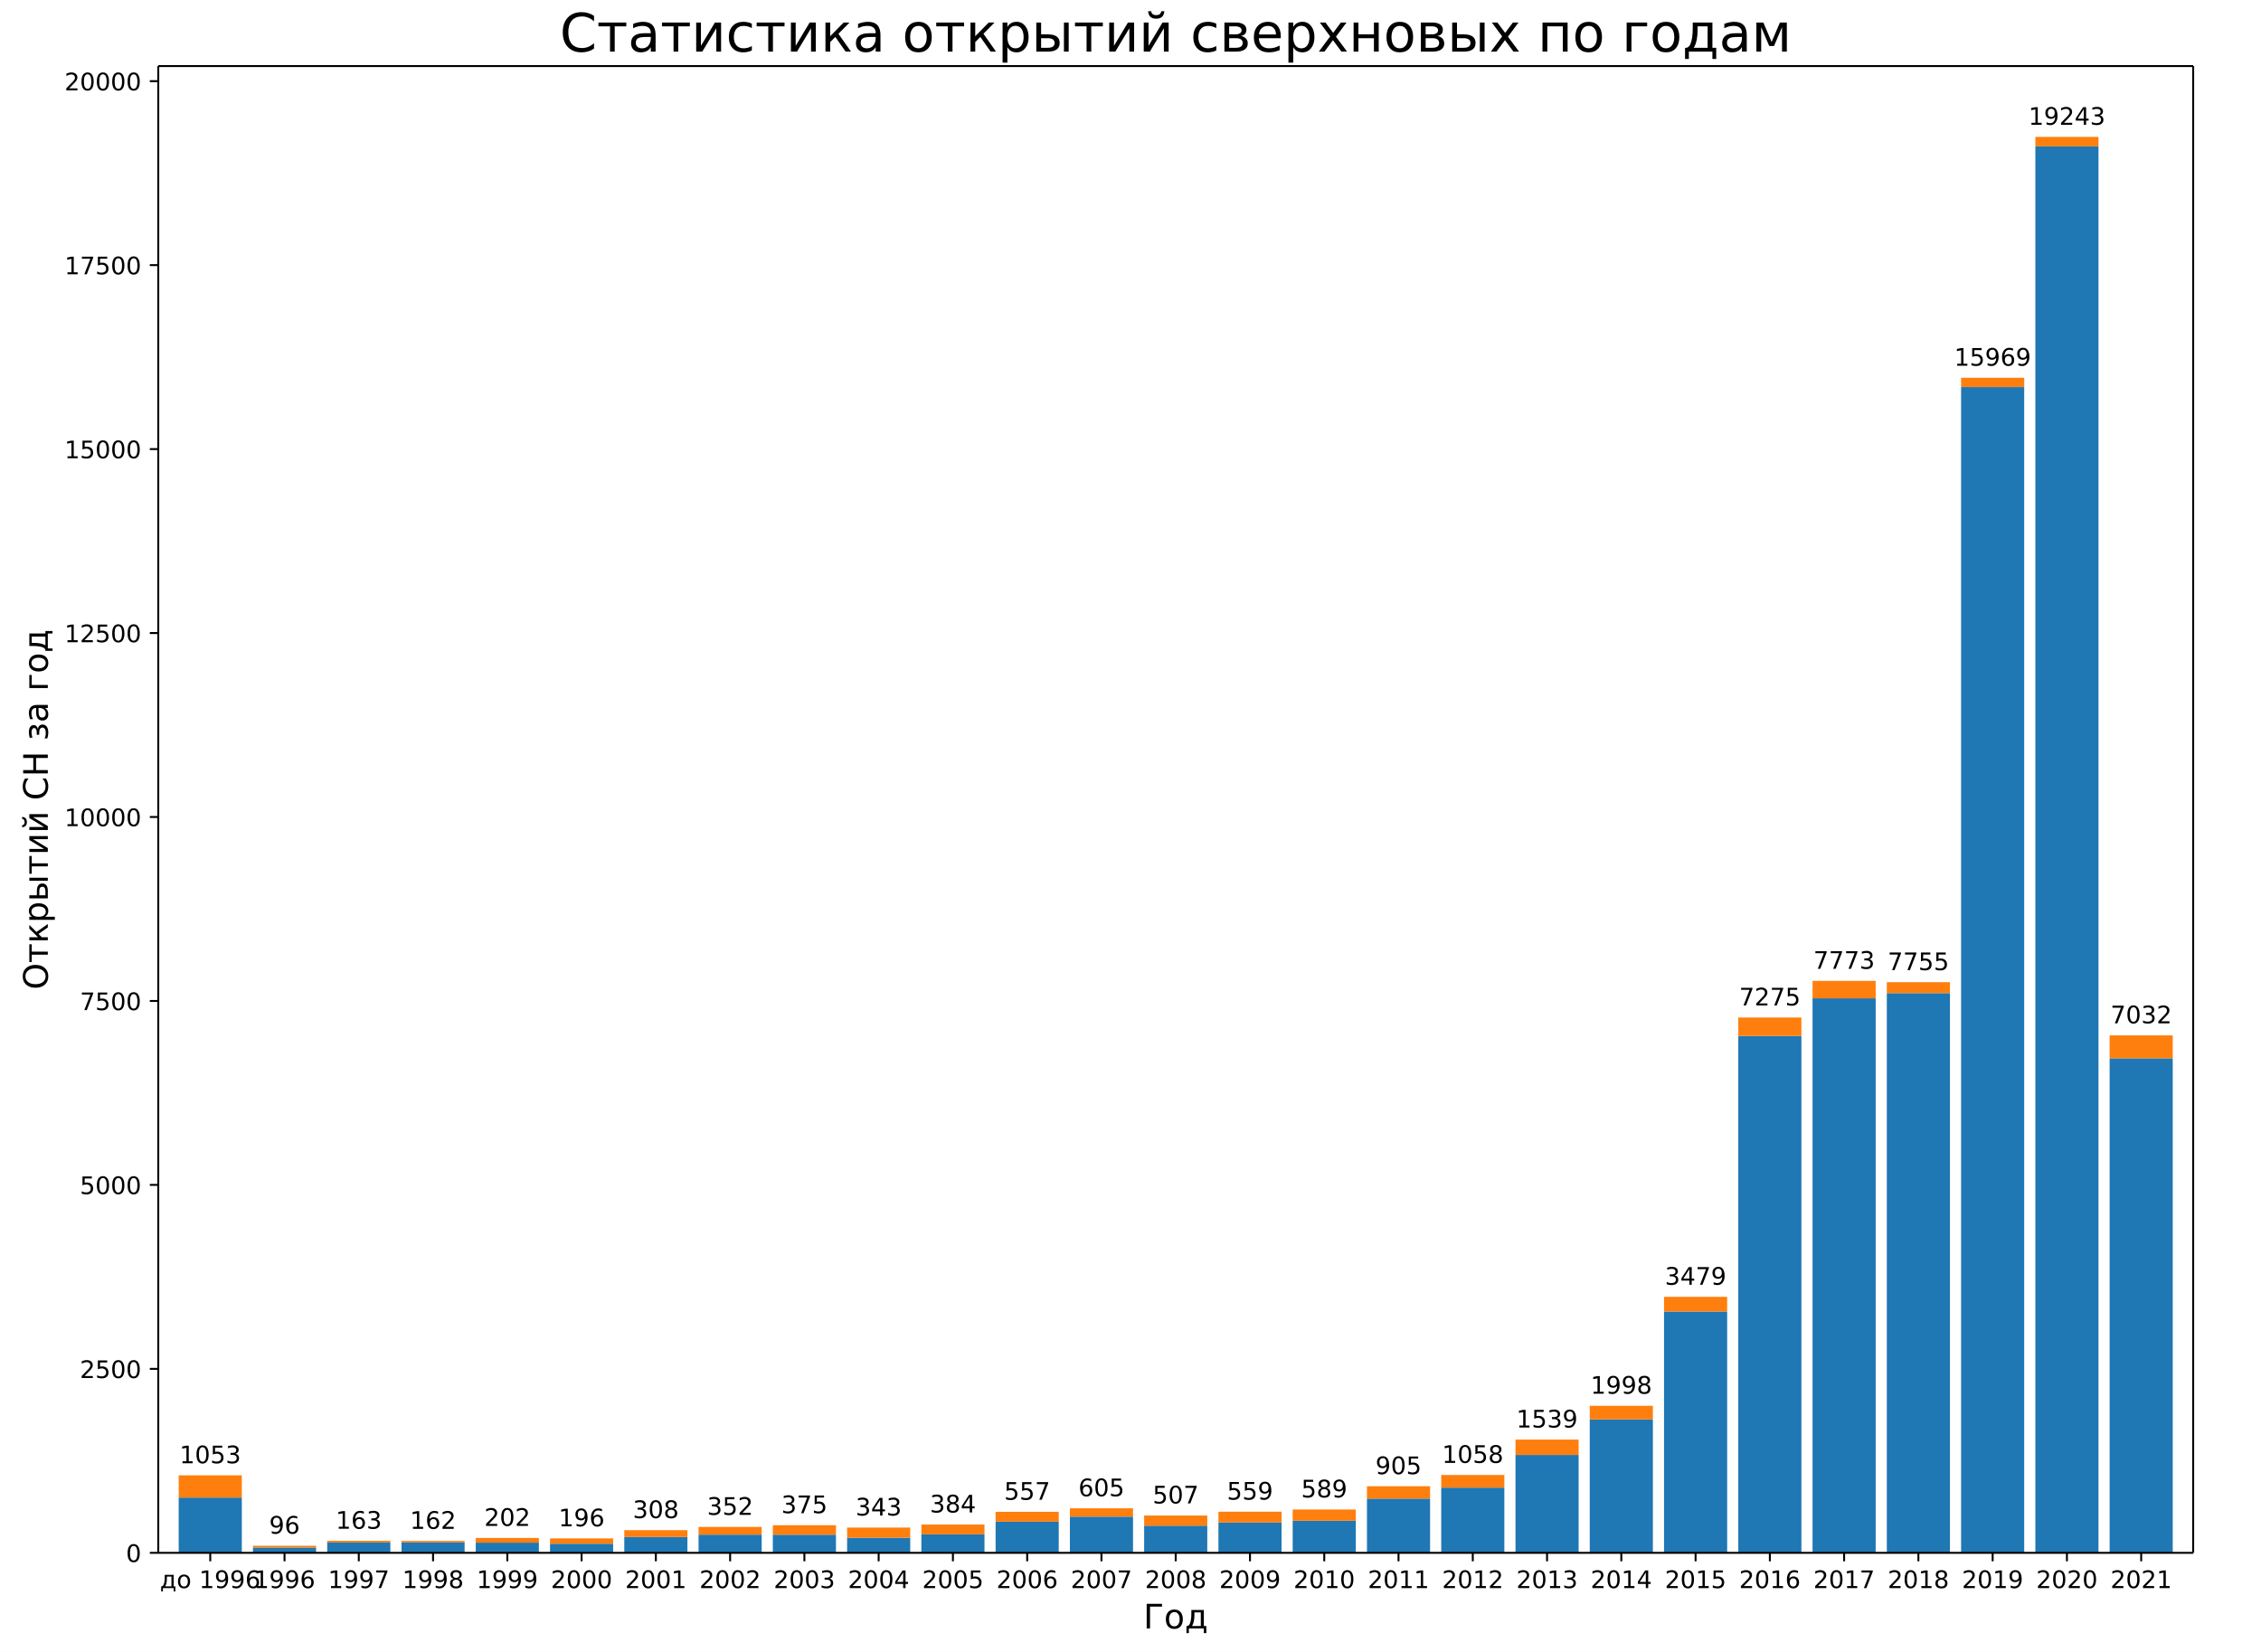
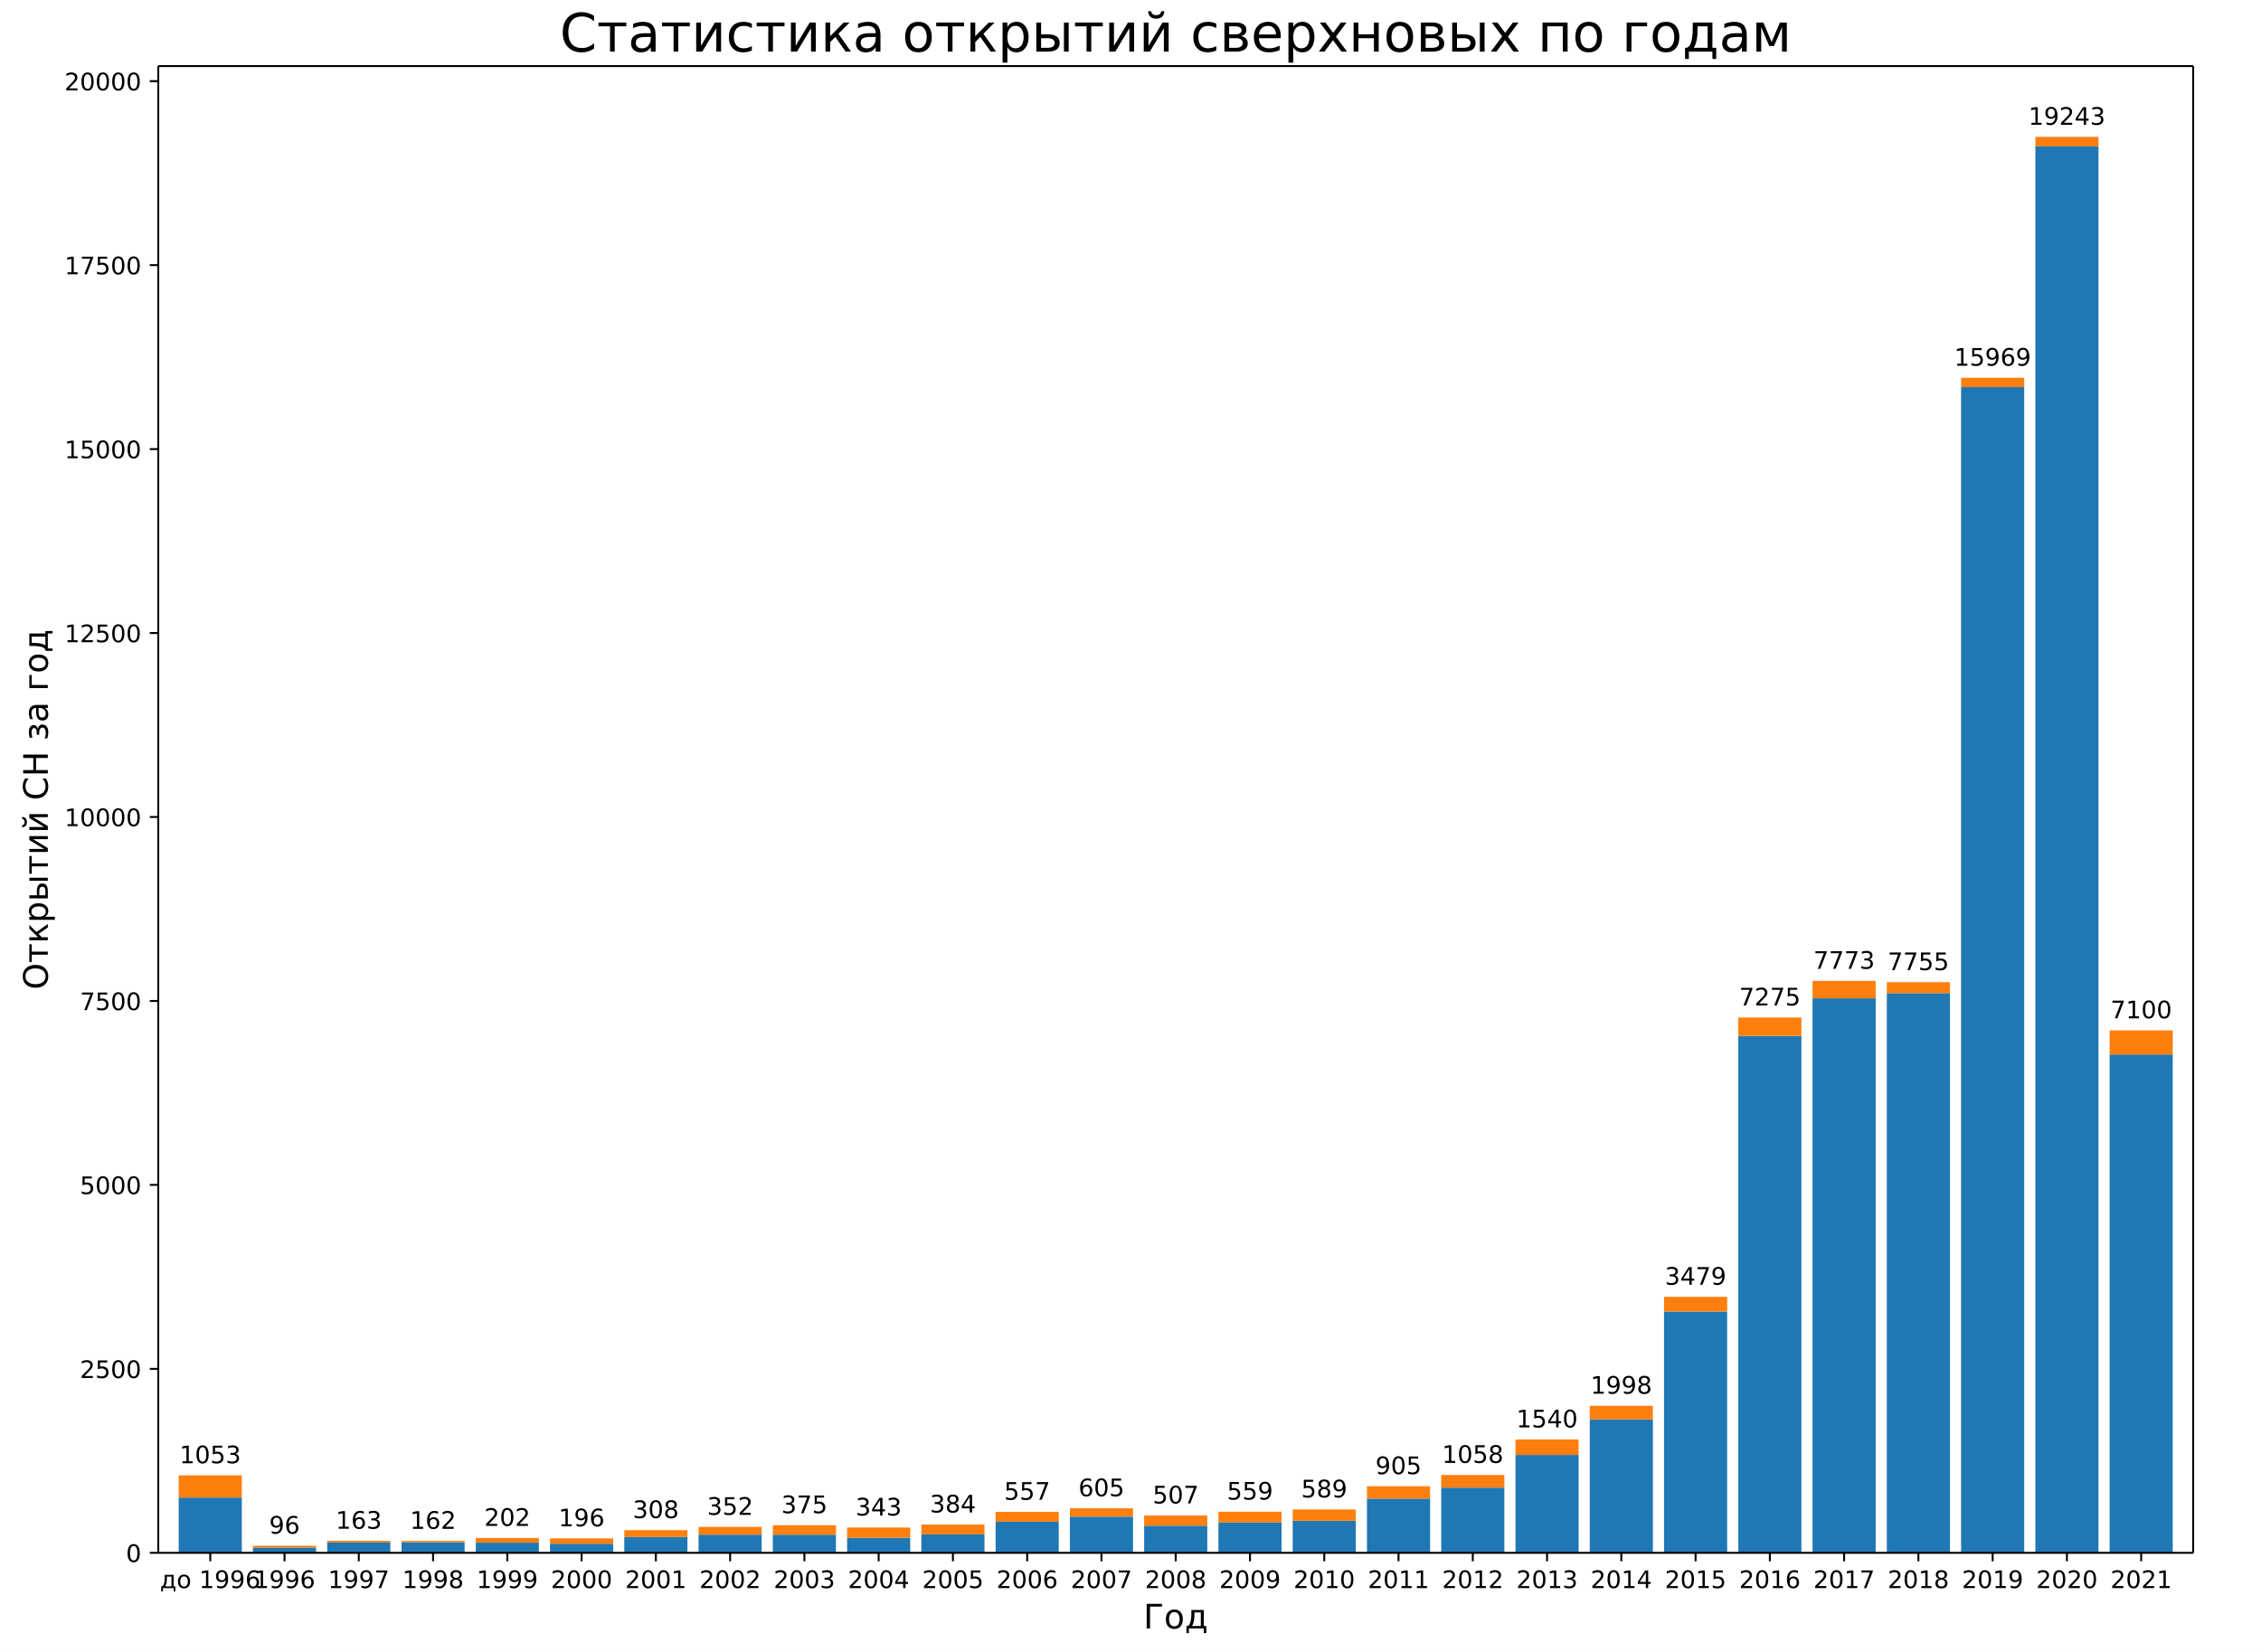
<svg xmlns="http://www.w3.org/2000/svg" xmlns:xlink="http://www.w3.org/1999/xlink" width="936pt" height="684pt" version="1.1" viewBox="0 0 936 684">
  <defs>
    <style type="text/css">*{stroke-linecap:butt;stroke-linejoin:round;}</style>
  </defs>
  <path d="m0 684h936v-684h-936z" fill="#fff" />
  <path d="m65.52 642.96h842.4v-615.6h-842.4z" fill="#fff" />
  <path d="m73.975 642.96h26.133v-22.881h-26.133z" clip-path="url(#a)" fill="#1f77b4" />
  <path d="m104.72 642.96h26.133v-2.194h-26.133z" clip-path="url(#a)" fill="#1f77b4" />
  <path d="m135.46 642.96h26.133v-4.265h-26.133z" clip-path="url(#a)" fill="#1f77b4" />
  <path d="m166.21 642.96h26.133v-4.326h-26.133z" clip-path="url(#a)" fill="#1f77b4" />
  <path d="m196.95 642.96h26.133v-4.205h-26.133z" clip-path="url(#a)" fill="#1f77b4" />
  <path d="m227.7 642.96h26.133v-3.748h-26.133z" clip-path="url(#a)" fill="#1f77b4" />
  <path d="m258.44 642.96h26.133v-6.551h-26.133z" clip-path="url(#a)" fill="#1f77b4" />
  <path d="m289.19 642.96h26.133v-7.526h-26.133z" clip-path="url(#a)" fill="#1f77b4" />
  <path d="m319.93 642.96h26.133v-7.495h-26.133z" clip-path="url(#a)" fill="#1f77b4" />
  <path d="m350.68 642.96h26.133v-6.246h-26.133z" clip-path="url(#a)" fill="#1f77b4" />
  <path d="m381.42 642.96h26.133v-7.647h-26.133z" clip-path="url(#a)" fill="#1f77b4" />
  <path d="m412.16 642.96h26.133v-12.888h-26.133z" clip-path="url(#a)" fill="#1f77b4" />
  <path d="m442.91 642.96h26.133v-14.99h-26.133z" clip-path="url(#a)" fill="#1f77b4" />
  <path d="m473.65 642.96h26.133v-11.242h-26.133z" clip-path="url(#a)" fill="#1f77b4" />
  <path d="m504.4 642.96h26.133v-12.583h-26.133z" clip-path="url(#a)" fill="#1f77b4" />
  <path d="m535.14 642.96h26.133v-13.284h-26.133z" clip-path="url(#a)" fill="#1f77b4" />
  <path d="m565.89 642.96h26.133v-22.455h-26.133z" clip-path="url(#a)" fill="#1f77b4" />
  <path d="m596.63 642.96h26.133v-26.994h-26.133z" clip-path="url(#a)" fill="#1f77b4" />
  <path d="m627.38 642.96h26.133v-40.522h-26.133z" clip-path="url(#a)" fill="#1f77b4" />
  <path d="m658.12 642.96h26.133v-55.238h-26.133z" clip-path="url(#a)" fill="#1f77b4" />
  <path d="m688.87 642.96h26.133v-99.903h-26.133z" clip-path="url(#a)" fill="#1f77b4" />
  <path d="m719.61 642.96h26.133v-214.03h-26.133z" clip-path="url(#a)" fill="#1f77b4" />
  <path d="m750.35 642.96h26.133v-229.6h-26.133z" clip-path="url(#a)" fill="#1f77b4" />
  <path d="m781.1 642.96h26.133v-231.74h-26.133z" clip-path="url(#a)" fill="#1f77b4" />
  <path d="m811.84 642.96h26.133v-482.7h-26.133z" clip-path="url(#a)" fill="#1f77b4" />
  <path d="m842.59 642.96h26.133v-582.36h-26.133z" clip-path="url(#a)" fill="#1f77b4" />
-   <path d="m873.33 642.96h26.133v-204.77h-26.133z" clip-path="url(#a)" fill="#1f77b4" />
+   <path d="m873.33 642.96h26.133v-206.33h-26.133z" clip-path="url(#a)" fill="#1f77b4" />
  <path d="m73.975 620.08h26.133v-9.201h-26.133z" clip-path="url(#a)" fill="#ff7f0e" />
  <path d="m104.72 640.77h26.133v-0.731h-26.133z" clip-path="url(#a)" fill="#ff7f0e" />
  <path d="m135.46 638.69h26.133v-0.701h-26.133z" clip-path="url(#a)" fill="#ff7f0e" />
  <path d="m166.21 638.63h26.133v-0.609h-26.133z" clip-path="url(#a)" fill="#ff7f0e" />
  <path d="m196.95 638.76h26.133v-1.95h-26.133z" clip-path="url(#a)" fill="#ff7f0e" />
  <path d="m227.7 639.21h26.133v-2.224h-26.133z" clip-path="url(#a)" fill="#ff7f0e" />
  <path d="m258.44 636.41h26.133v-2.833h-26.133z" clip-path="url(#a)" fill="#ff7f0e" />
  <path d="m289.19 635.43h26.133v-3.199h-26.133z" clip-path="url(#a)" fill="#ff7f0e" />
  <path d="m319.93 635.46h26.133v-3.93h-26.133z" clip-path="url(#a)" fill="#ff7f0e" />
  <path d="m350.68 636.71h26.133v-4.205h-26.133z" clip-path="url(#a)" fill="#ff7f0e" />
  <path d="m381.42 635.31h26.133v-4.052h-26.133z" clip-path="url(#a)" fill="#ff7f0e" />
  <path d="m412.16 630.07h26.133v-4.083h-26.133z" clip-path="url(#a)" fill="#ff7f0e" />
  <path d="m442.91 627.97h26.133v-3.443h-26.133z" clip-path="url(#a)" fill="#ff7f0e" />
  <path d="m473.65 631.72h26.133v-4.205h-26.133z" clip-path="url(#a)" fill="#ff7f0e" />
  <path d="m504.4 630.38h26.133v-4.448h-26.133z" clip-path="url(#a)" fill="#ff7f0e" />
  <path d="m535.14 629.68h26.133v-4.662h-26.133z" clip-path="url(#a)" fill="#ff7f0e" />
  <path d="m565.89 620.51h26.133v-5.119h-26.133z" clip-path="url(#a)" fill="#ff7f0e" />
  <path d="m596.63 615.97h26.133v-5.24h-26.133z" clip-path="url(#a)" fill="#ff7f0e" />
-   <path d="m627.38 602.44h26.133v-6.368h-26.133z" clip-path="url(#a)" fill="#ff7f0e" />
+   <path d="m627.38 602.44h26.133v-6.398h-26.133z" clip-path="url(#a)" fill="#ff7f0e" />
  <path d="m658.12 587.72h26.133v-5.636h-26.133z" clip-path="url(#a)" fill="#ff7f0e" />
  <path d="m688.87 543.06h26.133v-6.093h-26.133z" clip-path="url(#a)" fill="#ff7f0e" />
  <path d="m719.61 428.93h26.133v-7.617h-26.133z" clip-path="url(#a)" fill="#ff7f0e" />
  <path d="m750.35 413.36h26.133v-7.221h-26.133z" clip-path="url(#a)" fill="#ff7f0e" />
  <path d="m781.1 411.22h26.133v-4.54h-26.133z" clip-path="url(#a)" fill="#ff7f0e" />
  <path d="m811.84 160.26h26.133v-3.839h-26.133z" clip-path="url(#a)" fill="#ff7f0e" />
  <path d="m842.59 60.605h26.133v-3.93h-26.133z" clip-path="url(#a)" fill="#ff7f0e" />
-   <path d="m873.33 438.19h26.133v-9.475h-26.133z" clip-path="url(#a)" fill="#ff7f0e" />
+   <path d="m873.33 436.63h26.133v-9.993h-26.133z" clip-path="url(#a)" fill="#ff7f0e" />
  <defs>
    <path id="b" d="m0 0v3.5" stroke="#000" stroke-width=".8" />
  </defs>
  <use x="87.041" y="642.96" stroke="#000000" stroke-width=".8" xlink:href="#b" />
  <text transform="rotate(-0 87.041 657.56)" x="87.041" y="657.558" font-family="DejaVu Sans" font-size="10px" text-anchor="middle">до 1996</text>
  <use x="117.786" y="642.96" stroke="#000000" stroke-width=".8" xlink:href="#b" />
  <text transform="rotate(-0 117.79 657.56)" x="117.786" y="657.558" font-family="DejaVu Sans" font-size="10px" text-anchor="middle">1996</text>
  <use x="148.53" y="642.96" stroke="#000000" stroke-width=".8" xlink:href="#b" />
  <text transform="rotate(-0 148.53 657.56)" x="148.53" y="657.558" font-family="DejaVu Sans" font-size="10px" text-anchor="middle">1997</text>
  <use x="179.275" y="642.96" stroke="#000000" stroke-width=".8" xlink:href="#b" />
  <text transform="rotate(-0 179.27 657.56)" x="179.275" y="657.558" font-family="DejaVu Sans" font-size="10px" text-anchor="middle">1998</text>
  <use x="210.019" y="642.96" stroke="#000000" stroke-width=".8" xlink:href="#b" />
  <text transform="rotate(-0 210.02 657.56)" x="210.019" y="657.558" font-family="DejaVu Sans" font-size="10px" text-anchor="middle">1999</text>
  <use x="240.764" y="642.96" stroke="#000000" stroke-width=".8" xlink:href="#b" />
  <text transform="rotate(-0 240.76 657.56)" x="240.764" y="657.558" font-family="DejaVu Sans" font-size="10px" text-anchor="middle">2000</text>
  <use x="271.508" y="642.96" stroke="#000000" stroke-width=".8" xlink:href="#b" />
  <text transform="rotate(-0 271.51 657.56)" x="271.508" y="657.558" font-family="DejaVu Sans" font-size="10px" text-anchor="middle">2001</text>
  <use x="302.253" y="642.96" stroke="#000000" stroke-width=".8" xlink:href="#b" />
  <text transform="rotate(-0 302.25 657.56)" x="302.253" y="657.558" font-family="DejaVu Sans" font-size="10px" text-anchor="middle">2002</text>
  <use x="332.997" y="642.96" stroke="#000000" stroke-width=".8" xlink:href="#b" />
  <text transform="rotate(-0 333 657.56)" x="332.997" y="657.558" font-family="DejaVu Sans" font-size="10px" text-anchor="middle">2003</text>
  <use x="363.742" y="642.96" stroke="#000000" stroke-width=".8" xlink:href="#b" />
  <text transform="rotate(-0 363.74 657.56)" x="363.742" y="657.558" font-family="DejaVu Sans" font-size="10px" text-anchor="middle">2004</text>
  <use x="394.486" y="642.96" stroke="#000000" stroke-width=".8" xlink:href="#b" />
  <text transform="rotate(-0 394.49 657.56)" x="394.486" y="657.558" font-family="DejaVu Sans" font-size="10px" text-anchor="middle">2005</text>
  <use x="425.231" y="642.96" stroke="#000000" stroke-width=".8" xlink:href="#b" />
  <text transform="rotate(-0 425.23 657.56)" x="425.231" y="657.558" font-family="DejaVu Sans" font-size="10px" text-anchor="middle">2006</text>
  <use x="455.975" y="642.96" stroke="#000000" stroke-width=".8" xlink:href="#b" />
  <text transform="rotate(-0 455.98 657.56)" x="455.975" y="657.558" font-family="DejaVu Sans" font-size="10px" text-anchor="middle">2007</text>
  <use x="486.72" y="642.96" stroke="#000000" stroke-width=".8" xlink:href="#b" />
  <text transform="rotate(-0 486.72 657.56)" x="486.72" y="657.558" font-family="DejaVu Sans" font-size="10px" text-anchor="middle">2008</text>
  <use x="517.465" y="642.96" stroke="#000000" stroke-width=".8" xlink:href="#b" />
  <text transform="rotate(-0 517.46 657.56)" x="517.465" y="657.558" font-family="DejaVu Sans" font-size="10px" text-anchor="middle">2009</text>
  <use x="548.209" y="642.96" stroke="#000000" stroke-width=".8" xlink:href="#b" />
  <text transform="rotate(-0 548.21 657.56)" x="548.209" y="657.558" font-family="DejaVu Sans" font-size="10px" text-anchor="middle">2010</text>
  <use x="578.954" y="642.96" stroke="#000000" stroke-width=".8" xlink:href="#b" />
  <text transform="rotate(-0 578.95 657.56)" x="578.954" y="657.558" font-family="DejaVu Sans" font-size="10px" text-anchor="middle">2011</text>
  <use x="609.698" y="642.96" stroke="#000000" stroke-width=".8" xlink:href="#b" />
  <text transform="rotate(-0 609.7 657.56)" x="609.698" y="657.558" font-family="DejaVu Sans" font-size="10px" text-anchor="middle">2012</text>
  <use x="640.443" y="642.96" stroke="#000000" stroke-width=".8" xlink:href="#b" />
  <text transform="rotate(-0 640.44 657.56)" x="640.443" y="657.558" font-family="DejaVu Sans" font-size="10px" text-anchor="middle">2013</text>
  <use x="671.187" y="642.96" stroke="#000000" stroke-width=".8" xlink:href="#b" />
  <text transform="rotate(-0 671.19 657.56)" x="671.187" y="657.558" font-family="DejaVu Sans" font-size="10px" text-anchor="middle">2014</text>
  <use x="701.932" y="642.96" stroke="#000000" stroke-width=".8" xlink:href="#b" />
  <text transform="rotate(-0 701.93 657.56)" x="701.932" y="657.558" font-family="DejaVu Sans" font-size="10px" text-anchor="middle">2015</text>
  <use x="732.676" y="642.96" stroke="#000000" stroke-width=".8" xlink:href="#b" />
  <text transform="rotate(-0 732.68 657.56)" x="732.676" y="657.558" font-family="DejaVu Sans" font-size="10px" text-anchor="middle">2016</text>
  <use x="763.421" y="642.96" stroke="#000000" stroke-width=".8" xlink:href="#b" />
  <text transform="rotate(-0 763.42 657.56)" x="763.421" y="657.558" font-family="DejaVu Sans" font-size="10px" text-anchor="middle">2017</text>
  <use x="794.165" y="642.96" stroke="#000000" stroke-width=".8" xlink:href="#b" />
  <text transform="rotate(-0 794.17 657.56)" x="794.165" y="657.558" font-family="DejaVu Sans" font-size="10px" text-anchor="middle">2018</text>
  <use x="824.91" y="642.96" stroke="#000000" stroke-width=".8" xlink:href="#b" />
  <text transform="rotate(-0 824.91 657.56)" x="824.91" y="657.558" font-family="DejaVu Sans" font-size="10px" text-anchor="middle">2019</text>
  <use x="855.654" y="642.96" stroke="#000000" stroke-width=".8" xlink:href="#b" />
  <text transform="rotate(-0 855.65 657.56)" x="855.654" y="657.558" font-family="DejaVu Sans" font-size="10px" text-anchor="middle">2020</text>
  <use x="886.399" y="642.96" stroke="#000000" stroke-width=".8" xlink:href="#b" />
  <text transform="rotate(-0 886.4 657.56)" x="886.399" y="657.558" font-family="DejaVu Sans" font-size="10px" text-anchor="middle">2021</text>
  <text transform="rotate(-0 486.72 674.28)" x="486.72" y="674.276" font-family="DejaVu Sans" font-size="14px" text-anchor="middle">Год</text>
  <defs>
    <path id="c" d="m0 0h-3.5" stroke="#000" stroke-width=".8" />
  </defs>
  <use x="65.52" y="642.96" stroke="#000000" stroke-width=".8" xlink:href="#c" />
  <text transform="rotate(-0 58.52 646.76)" x="58.52" y="646.759" font-family="DejaVu Sans" font-size="10px" text-anchor="end">0</text>
  <use x="65.52" y="566.791" stroke="#000000" stroke-width=".8" xlink:href="#c" />
  <text transform="rotate(-0 58.52 570.59)" x="58.52" y="570.591" font-family="DejaVu Sans" font-size="10px" text-anchor="end">2500</text>
  <use x="65.52" y="490.623" stroke="#000000" stroke-width=".8" xlink:href="#c" />
  <text transform="rotate(-0 58.52 494.42)" x="58.52" y="494.422" font-family="DejaVu Sans" font-size="10px" text-anchor="end">5000</text>
  <use x="65.52" y="414.454" stroke="#000000" stroke-width=".8" xlink:href="#c" />
  <text transform="rotate(-0 58.52 418.25)" x="58.52" y="418.253" font-family="DejaVu Sans" font-size="10px" text-anchor="end">7500</text>
  <use x="65.52" y="338.285" stroke="#000000" stroke-width=".8" xlink:href="#c" />
  <text transform="rotate(-0 58.52 342.08)" x="58.52" y="342.084" font-family="DejaVu Sans" font-size="10px" text-anchor="end">10000</text>
  <use x="65.52" y="262.117" stroke="#000000" stroke-width=".8" xlink:href="#c" />
  <text transform="rotate(-0 58.52 265.92)" x="58.52" y="265.916" font-family="DejaVu Sans" font-size="10px" text-anchor="end">12500</text>
  <use x="65.52" y="185.948" stroke="#000000" stroke-width=".8" xlink:href="#c" />
  <text transform="rotate(-0 58.52 189.75)" x="58.52" y="189.747" font-family="DejaVu Sans" font-size="10px" text-anchor="end">15000</text>
  <use x="65.52" y="109.779" stroke="#000000" stroke-width=".8" xlink:href="#c" />
  <text transform="rotate(-0 58.52 113.58)" x="58.52" y="113.578" font-family="DejaVu Sans" font-size="10px" text-anchor="end">17500</text>
  <use x="65.52" y="33.61" stroke="#000000" stroke-width=".8" xlink:href="#c" />
  <text transform="rotate(-0 58.52 37.41)" x="58.52" y="37.41" font-family="DejaVu Sans" font-size="10px" text-anchor="end">20000</text>
  <text transform="rotate(-90 19.796 335.16)" x="19.796" y="335.16" font-family="DejaVu Sans" font-size="14px" text-anchor="middle">Открытий СН за год</text>
  <path d="m65.52 642.96v-615.6" fill="none" stroke="#000" stroke-linecap="square" stroke-width=".8" />
  <path d="m907.92 642.96v-615.6" fill="none" stroke="#000" stroke-linecap="square" stroke-width=".8" />
  <path d="m65.52 642.96h842.4" fill="none" stroke="#000" stroke-linecap="square" stroke-width=".8" />
  <path d="m65.52 27.36h842.4" fill="none" stroke="#000" stroke-linecap="square" stroke-width=".8" />
  <text transform="rotate(-0 87.041 605.88)" x="87.041" y="605.878" font-family="DejaVu Sans" font-size="10px" text-anchor="middle">1053</text>
  <text transform="rotate(-0 117.79 635.04)" x="117.786" y="635.035" font-family="DejaVu Sans" font-size="10px" text-anchor="middle">96</text>
  <text transform="rotate(-0 148.53 632.99)" x="148.53" y="632.994" font-family="DejaVu Sans" font-size="10px" text-anchor="middle">163</text>
  <text transform="rotate(-0 179.27 633.02)" x="179.275" y="633.024" font-family="DejaVu Sans" font-size="10px" text-anchor="middle">162</text>
  <text transform="rotate(-0 210.02 631.81)" x="210.019" y="631.806" font-family="DejaVu Sans" font-size="10px" text-anchor="middle">202</text>
  <text transform="rotate(-0 240.76 631.99)" x="240.764" y="631.988" font-family="DejaVu Sans" font-size="10px" text-anchor="middle">196</text>
  <text transform="rotate(-0 271.51 628.58)" x="271.508" y="628.576" font-family="DejaVu Sans" font-size="10px" text-anchor="middle">308</text>
  <text transform="rotate(-0 302.25 627.24)" x="302.253" y="627.235" font-family="DejaVu Sans" font-size="10px" text-anchor="middle">352</text>
  <text transform="rotate(-0 333 626.53)" x="332.997" y="626.535" font-family="DejaVu Sans" font-size="10px" text-anchor="middle">375</text>
  <text transform="rotate(-0 363.74 627.51)" x="363.742" y="627.51" font-family="DejaVu Sans" font-size="10px" text-anchor="middle">343</text>
  <text transform="rotate(-0 394.49 626.26)" x="394.486" y="626.26" font-family="DejaVu Sans" font-size="10px" text-anchor="middle">384</text>
  <text transform="rotate(-0 425.23 620.99)" x="425.231" y="620.99" font-family="DejaVu Sans" font-size="10px" text-anchor="middle">557</text>
  <text transform="rotate(-0 455.98 619.53)" x="455.975" y="619.527" font-family="DejaVu Sans" font-size="10px" text-anchor="middle">605</text>
  <text transform="rotate(-0 486.72 622.51)" x="486.72" y="622.513" font-family="DejaVu Sans" font-size="10px" text-anchor="middle">507</text>
  <text transform="rotate(-0 517.46 620.93)" x="517.465" y="620.929" font-family="DejaVu Sans" font-size="10px" text-anchor="middle">559</text>
  <text transform="rotate(-0 548.21 620.01)" x="548.209" y="620.015" font-family="DejaVu Sans" font-size="10px" text-anchor="middle">589</text>
  <text transform="rotate(-0 578.95 610.39)" x="578.954" y="610.387" font-family="DejaVu Sans" font-size="10px" text-anchor="middle">905</text>
  <text transform="rotate(-0 609.7 605.73)" x="609.698" y="605.725" font-family="DejaVu Sans" font-size="10px" text-anchor="middle">1058</text>
-   <text transform="rotate(-0 640.44 591.07)" x="640.443" y="591.071" font-family="DejaVu Sans" font-size="10px" text-anchor="middle">1539</text>
+   <text transform="rotate(-0 640.44 591.04)" x="640.443" y="591.04" font-family="DejaVu Sans" font-size="10px" text-anchor="middle">1540</text>
  <text transform="rotate(-0 671.19 577.09)" x="671.187" y="577.086" font-family="DejaVu Sans" font-size="10px" text-anchor="middle">1998</text>
  <text transform="rotate(-0 701.93 531.96)" x="701.932" y="531.964" font-family="DejaVu Sans" font-size="10px" text-anchor="middle">3479</text>
  <text transform="rotate(-0 732.68 416.31)" x="732.676" y="416.309" font-family="DejaVu Sans" font-size="10px" text-anchor="middle">7275</text>
  <text transform="rotate(-0 763.42 401.14)" x="763.421" y="401.136" font-family="DejaVu Sans" font-size="10px" text-anchor="middle">7773</text>
  <text transform="rotate(-0 794.17 401.68)" x="794.165" y="401.685" font-family="DejaVu Sans" font-size="10px" text-anchor="middle">7755</text>
  <text transform="rotate(-0 824.91 151.42)" x="824.91" y="151.425" font-family="DejaVu Sans" font-size="10px" text-anchor="middle">15969</text>
  <text transform="rotate(-0 855.65 51.674)" x="855.654" y="51.674" font-family="DejaVu Sans" font-size="10px" text-anchor="middle">19243</text>
-   <text transform="rotate(-0 886.4 423.71)" x="886.399" y="423.713" font-family="DejaVu Sans" font-size="10px" text-anchor="middle">7032</text>
+   <text transform="rotate(-0 886.4 421.64)" x="886.399" y="421.641" font-family="DejaVu Sans" font-size="10px" text-anchor="middle">7100</text>
  <text transform="rotate(-0 486.72 21.36)" x="486.72" y="21.36" font-family="DejaVu Sans" font-size="22px" text-anchor="middle">Статистика открытий сверхновых по годам</text>
  <defs>
    <clipPath id="a">
      <rect x="65.52" y="27.36" width="842.4" height="615.6" />
    </clipPath>
  </defs>
</svg>
